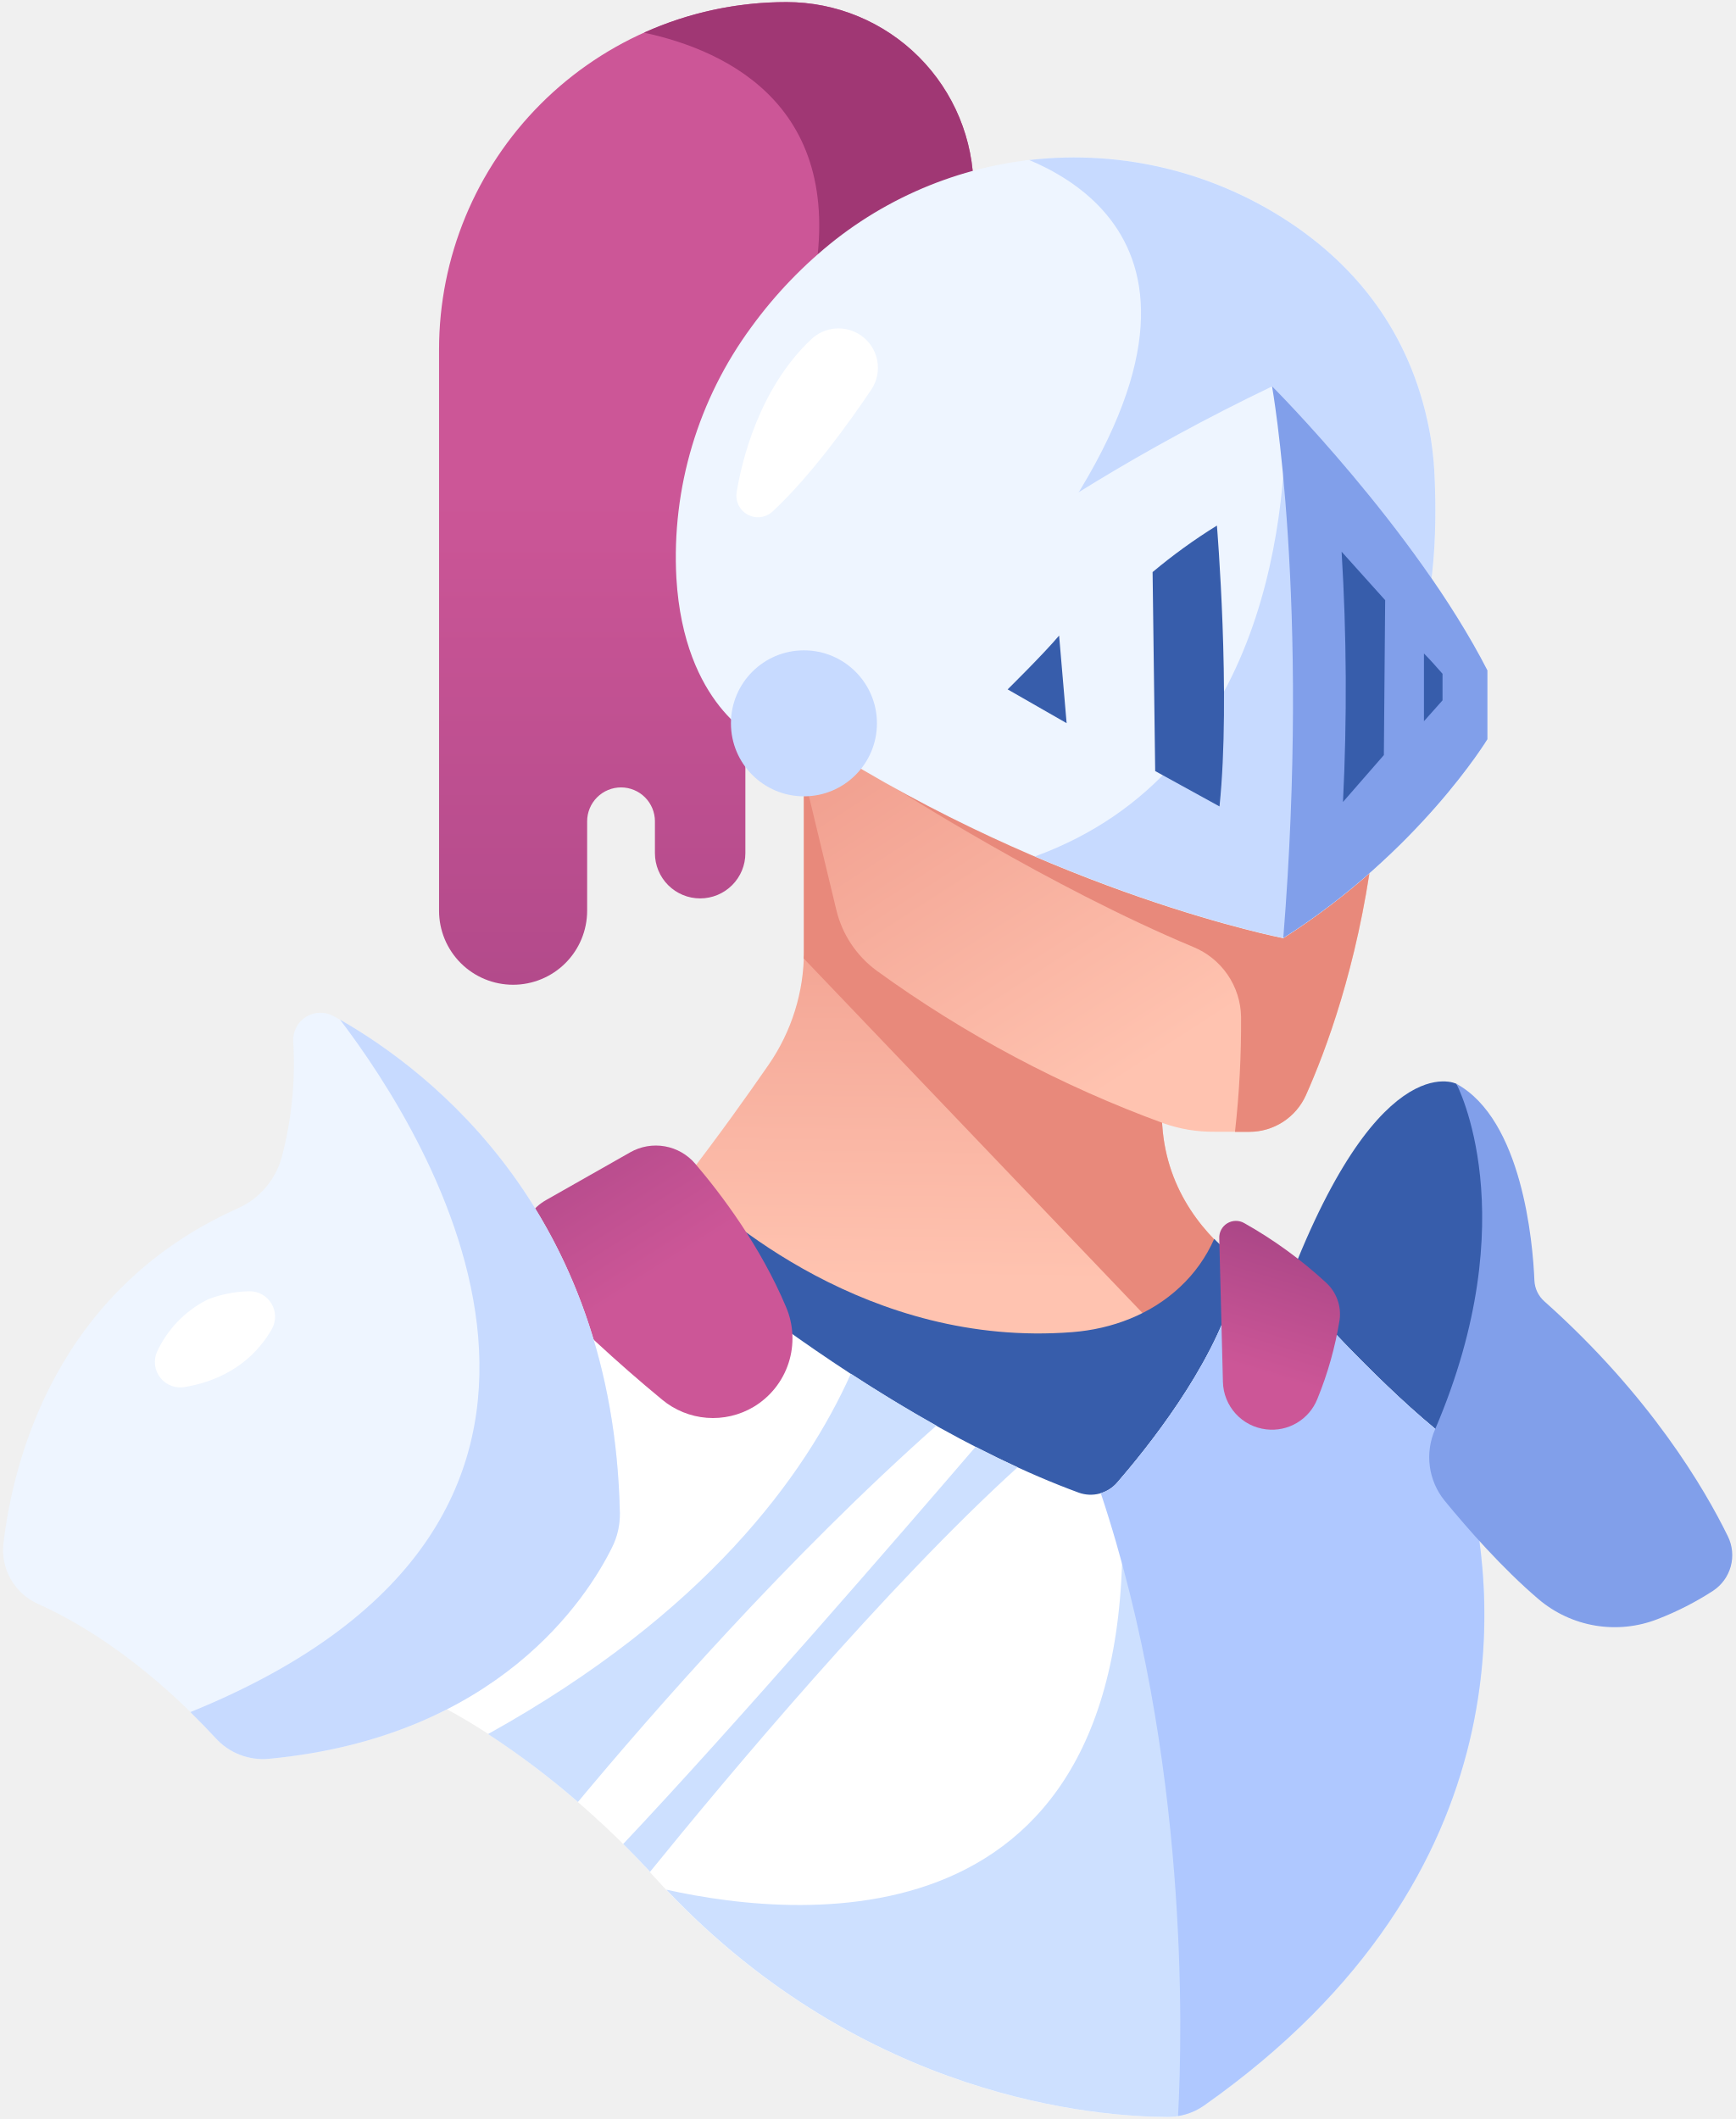
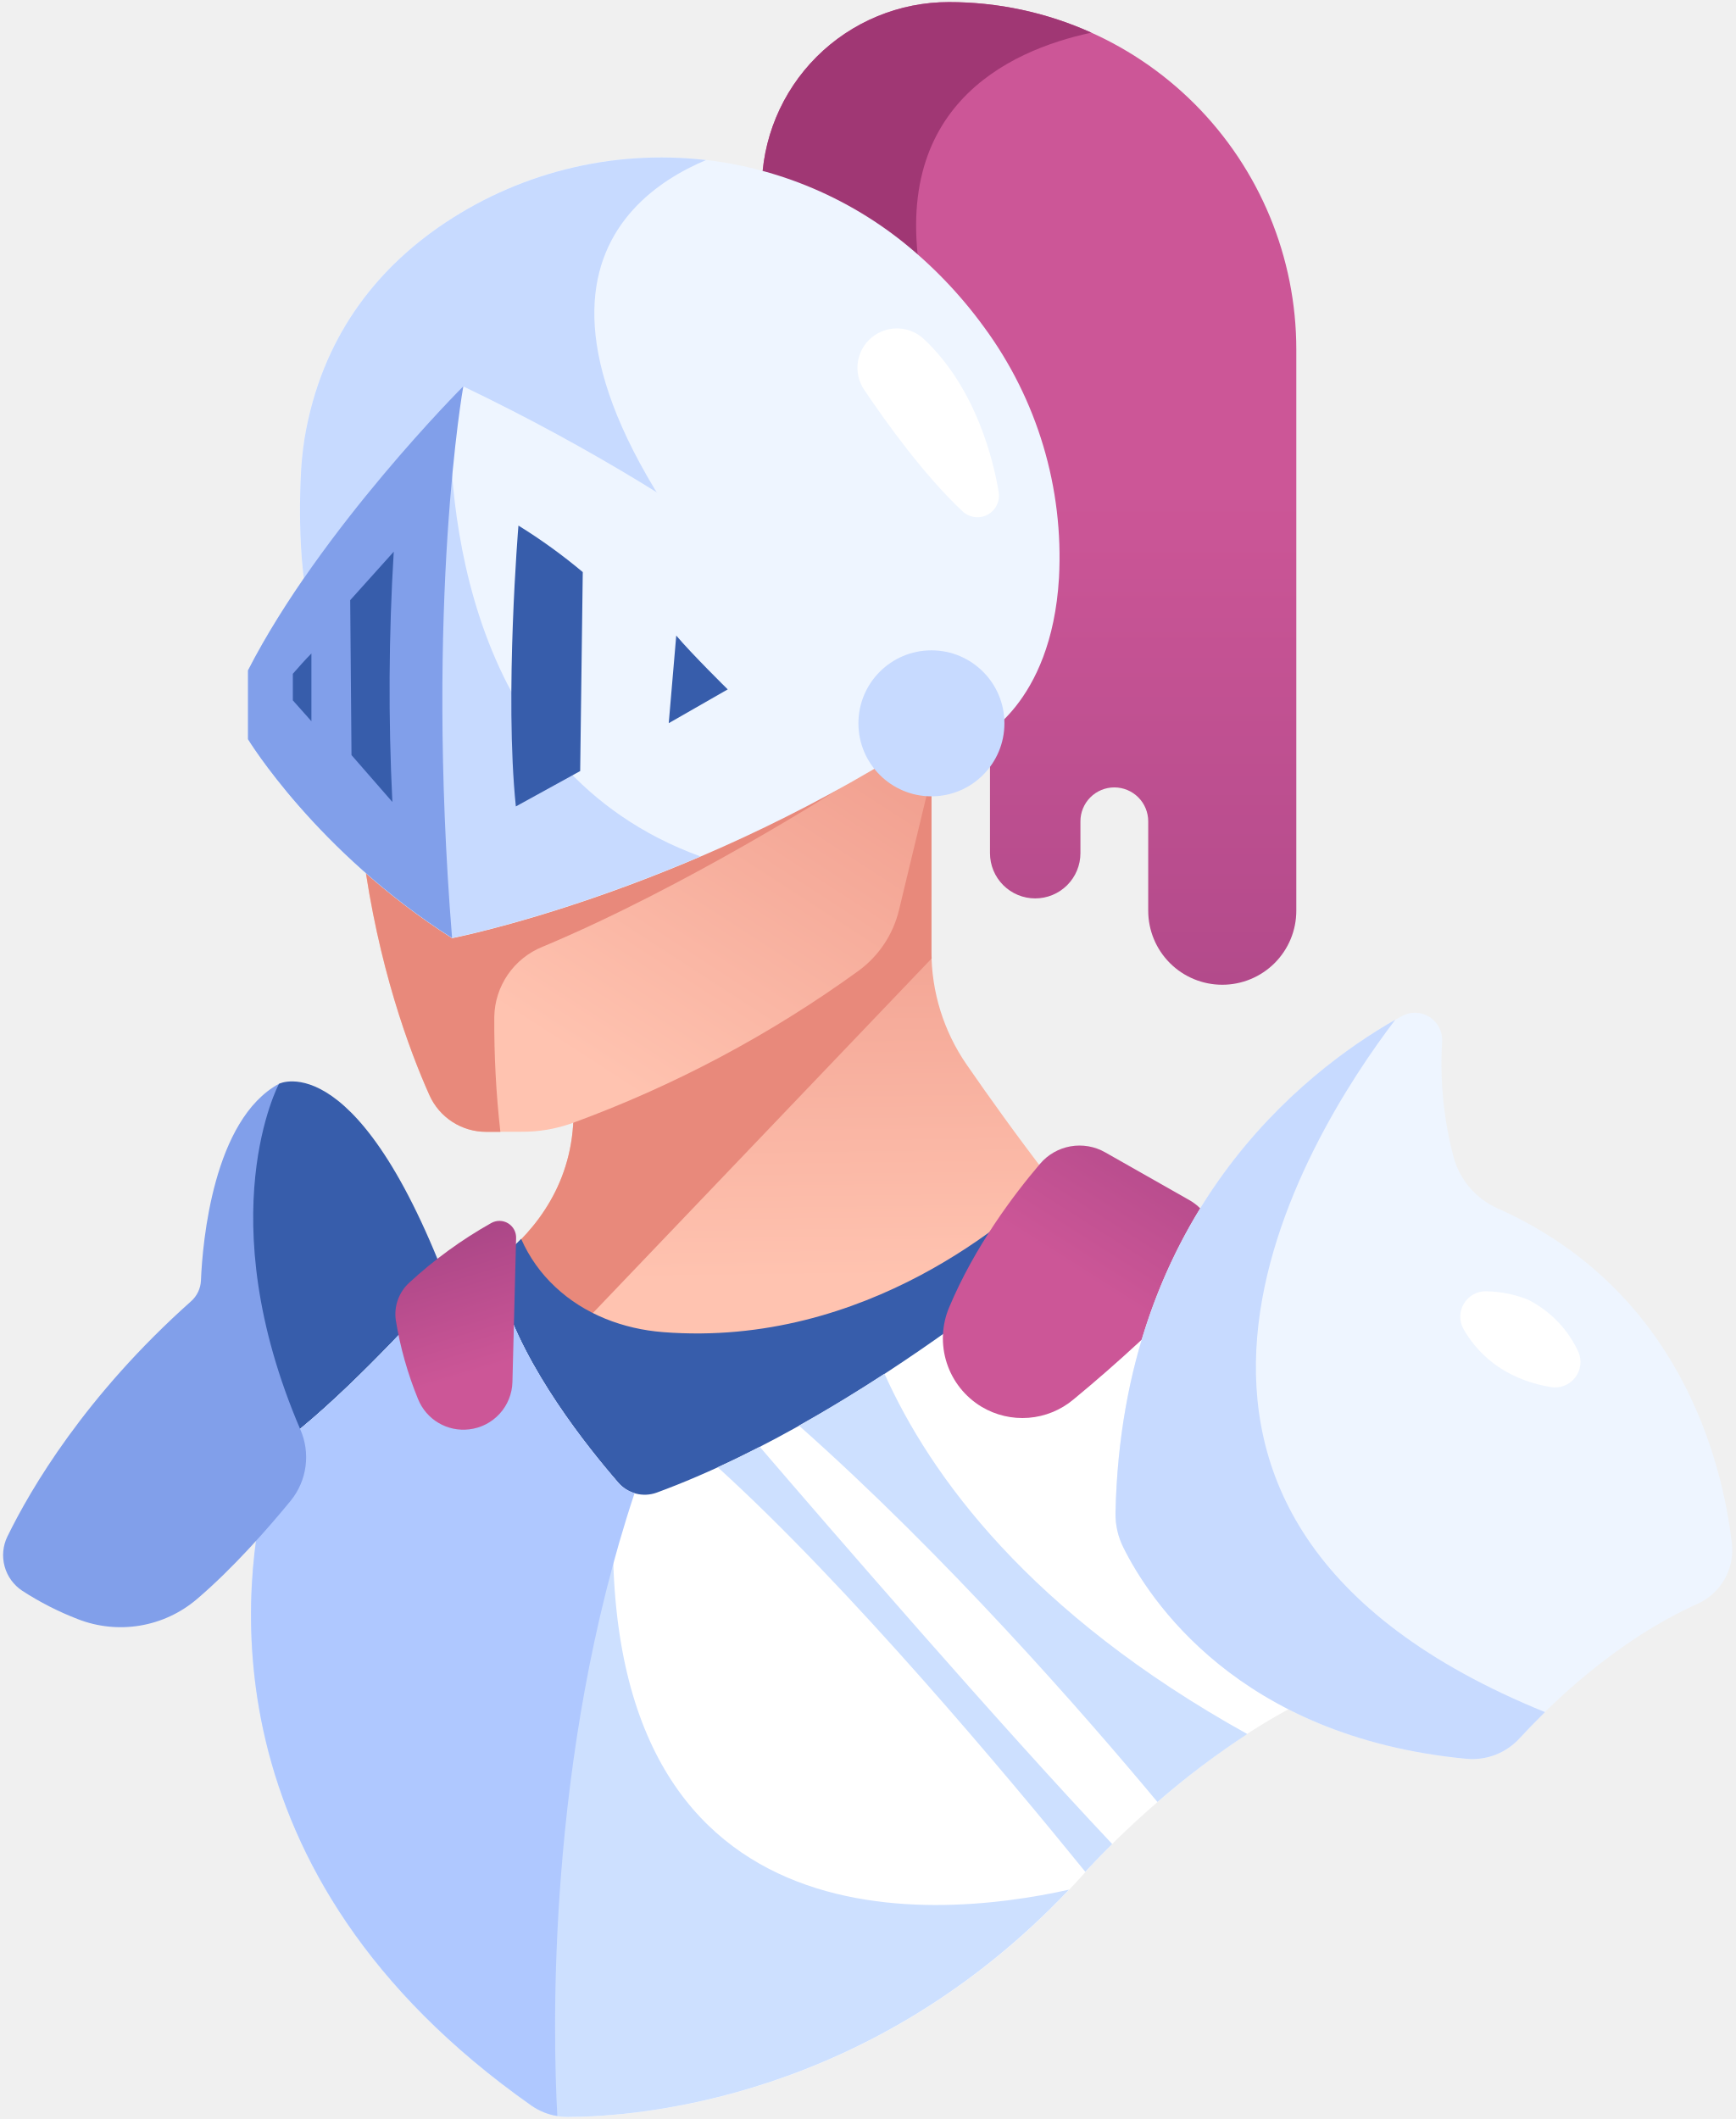
<svg xmlns="http://www.w3.org/2000/svg" width="416" height="508" viewBox="0 0 416 508" fill="none">
-   <path d="M349.12 259.82C349.12 259.82 329.46 249.88 306.75 313.25L345.8 353.66C345.8 353.66 373.43 292.26 349.12 259.82Z" fill="#375DAB" />
-   <path d="M192.72 185.89V228.09C192.725 237.793 189.774 247.267 184.26 255.25C174.05 270.03 156.26 294.57 140.36 310.49C140.36 310.49 200.51 353.69 268.36 376.11L312.07 311C312.07 311 276.32 298.42 278.61 263.42L192.72 185.89Z" fill="url(#paint0_linear_4_670)" />
-   <path d="M278.61 263.46L192.72 185.89V228.09C192.72 228.65 192.72 229.21 192.66 229.77L294.82 336.7L312.07 311C312.07 311 276.32 298.46 278.61 263.46Z" fill="#E8897B" />
-   <path d="M140.36 310.49C140.36 310.49 200.51 353.69 268.36 376.11L312.07 311C304.168 307.853 297.014 303.084 291.07 297C289.153 301.361 286.366 305.284 282.88 308.53C275.88 315.11 266.61 318.61 257.05 319.36C208.17 323.18 172.57 291.42 164.05 282.96C156.717 292.607 148.806 301.801 140.36 310.49Z" fill="#375DAB" />
-   <path d="M90.63 353.44L155.89 293.17C155.89 293.17 207.28 339 258.62 357.85C260.216 358.421 261.947 358.495 263.585 358.063C265.224 357.631 266.693 356.713 267.8 355.43C275.01 347.13 290.3 328.07 295.66 309.94L312.07 311.04C312.07 311.04 328.92 330.04 343.8 342.34C347.671 345.485 350.45 349.772 351.74 354.59C357.88 378.11 367.97 448.89 288.58 504.79C286.022 506.57 282.977 507.516 279.86 507.5C262.49 507.5 203.12 503.02 154.38 447.2C154.38 447.2 128.83 419.02 99.17 405.84C94.017 403.536 89.573 399.898 86.294 395.303C83.016 390.708 81.023 385.322 80.52 379.7C80.082 374.841 80.766 369.946 82.519 365.393C84.272 360.84 87.047 356.751 90.63 353.44Z" fill="white" />
-   <path d="M343.8 342.34C328.92 330.05 312.07 311.04 312.07 311.04L295.69 310C290.49 327.54 276.02 345.92 268.56 354.6C276.38 467.92 192.97 460.42 159.73 453.02C207.39 503.33 263.15 507.48 279.9 507.51C283.016 507.526 286.062 506.58 288.62 504.8C368.01 448.9 357.92 378.12 351.78 354.6C350.481 349.773 347.688 345.482 343.8 342.34Z" fill="#CDE0FF" />
-   <path d="M351.74 354.59C350.45 349.772 347.671 345.485 343.8 342.34C328.92 330.05 312.07 311.04 312.07 311.04L295.66 309.94C290.3 328.07 275.01 347.13 267.8 355.43C266.755 356.623 265.397 357.499 263.88 357.96C285 421.41 283.49 487.32 282.4 507.28C284.622 506.927 286.734 506.076 288.58 504.79C368 448.89 357.88 378.11 351.74 354.59Z" fill="#AFC8FF" />
-   <path d="M130.94 287.68L151.08 276.25C153.592 274.821 156.525 274.314 159.371 274.816C162.217 275.318 164.798 276.798 166.67 279C173.03 286.46 182.33 298.82 188.44 313.35C190.251 317.6 190.464 322.361 189.04 326.755C187.616 331.15 184.65 334.881 180.69 337.26C177.295 339.286 173.354 340.207 169.413 339.896C165.472 339.584 161.724 338.055 158.69 335.52C147.946 326.654 137.713 317.185 128.04 307.16C126.728 305.786 125.747 304.13 125.172 302.319C124.597 300.508 124.444 298.59 124.723 296.71C125.003 294.831 125.709 293.04 126.786 291.475C127.864 289.91 129.284 288.612 130.94 287.68Z" fill="url(#paint1_linear_4_670)" />
-   <path d="M292.28 296.87L293.16 331.31C293.23 334.137 294.32 336.843 296.227 338.93C298.134 341.017 300.731 342.346 303.54 342.67C306.093 342.975 308.676 342.43 310.888 341.119C313.101 339.809 314.82 337.806 315.78 335.42C318.285 329.312 320.08 322.937 321.13 316.42C321.35 314.78 321.17 313.11 320.604 311.555C320.038 310 319.103 308.605 317.88 307.49C311.915 301.982 305.327 297.189 298.25 293.21C297.628 292.857 296.923 292.677 296.208 292.69C295.493 292.702 294.795 292.905 294.185 293.279C293.576 293.653 293.077 294.183 292.742 294.814C292.407 295.446 292.248 296.156 292.28 296.87Z" fill="url(#paint2_linear_4_670)" />
-   <path d="M80 243.62C101.51 255.53 147.05 289.35 148.61 362.74C148.646 365.607 147.991 368.44 146.7 371C140.7 383.1 119.34 416.39 64.52 421.64C62.151 421.87 59.761 421.545 57.539 420.691C55.318 419.837 53.325 418.477 51.72 416.72C44.3 408.59 28.72 393.32 9.02 384.47C6.299 383.236 4.039 381.17 2.567 378.57C1.095 375.969 0.487 372.968 0.83 370C3.15 350.28 13.27 309.28 56.93 289.72C59.502 288.588 61.789 286.897 63.625 284.769C65.46 282.641 66.798 280.13 67.54 277.42C69.927 268.386 70.856 259.028 70.29 249.7C70.221 248.53 70.469 247.364 71.006 246.323C71.543 245.282 72.35 244.404 73.343 243.783C74.336 243.161 75.478 242.818 76.649 242.789C77.821 242.76 78.978 243.047 80 243.62Z" fill="#EEF5FF" />
-   <path d="M146.7 371C147.989 368.429 148.637 365.585 148.59 362.71C147.06 290.99 103.59 257.08 81.51 244.45C102.88 272.51 160.41 363.82 45.64 410.45C48.01 412.78 50.09 414.94 51.72 416.72C53.325 418.477 55.318 419.837 57.539 420.691C59.761 421.545 62.151 421.87 64.52 421.64C119.34 416.42 140.69 383.13 146.7 371Z" fill="#C7DAFF" />
-   <path d="M37.63 324.09C40.069 318.799 44.19 314.464 49.35 311.76C49.629 311.602 49.919 311.469 50.22 311.36C53.285 310.232 56.516 309.624 59.78 309.56C60.848 309.547 61.901 309.815 62.832 310.338C63.764 310.86 64.541 311.618 65.088 312.536C65.634 313.454 65.929 314.499 65.943 315.567C65.958 316.635 65.691 317.688 65.17 318.62C62.17 323.88 56.17 330.47 44.36 332.51C43.271 332.716 42.147 332.621 41.108 332.236C40.069 331.851 39.154 331.19 38.462 330.325C37.77 329.459 37.327 328.421 37.181 327.323C37.034 326.224 37.189 325.107 37.63 324.09Z" fill="white" />
-   <path d="M233.39 45.35C233.39 33.455 228.665 22.047 220.254 13.636C211.843 5.225 200.435 0.5 188.54 0.5C166.45 0.5 145.265 9.275 129.645 24.895C114.025 40.515 105.25 61.7 105.25 83.79V218.34C105.25 220.67 105.709 222.978 106.601 225.131C107.493 227.284 108.801 229.24 110.449 230.888C112.098 232.535 114.055 233.842 116.208 234.732C118.362 235.623 120.67 236.081 123 236.08C127.706 236.08 132.219 234.211 135.548 230.885C138.876 227.558 140.747 223.046 140.75 218.34V196.9C140.75 194.744 141.607 192.676 143.131 191.151C144.656 189.627 146.724 188.77 148.88 188.77C151.034 188.773 153.1 189.63 154.622 191.155C156.145 192.679 157 194.746 157 196.9V204.54C157 207.415 158.142 210.172 160.175 212.205C162.208 214.238 164.965 215.38 167.84 215.38C170.715 215.38 173.472 214.238 175.505 212.205C177.538 210.172 178.68 207.415 178.68 204.54V148.85C178.68 148.85 177.21 74.43 233.39 45.35Z" fill="url(#paint3_linear_4_670)" />
-   <path d="M188.54 0.5C176.762 0.494 165.118 2.992 154.38 7.83C174.38 12.1 204.6 25.99 194.31 71.18L201.08 73.88C209.355 61.871 220.449 52.075 233.39 45.35C233.39 39.46 232.23 33.628 229.976 28.187C227.722 22.745 224.418 17.801 220.254 13.636C216.089 9.472 211.145 6.168 205.703 3.914C200.262 1.66 194.43 0.5 188.54 0.5Z" fill="#A03774" />
-   <path d="M181.51 177.15C181.51 177.15 163.96 169.21 162.14 138.56C160.977 117.016 167.34 95.738 180.14 78.37C185.887 70.474 192.694 63.407 200.37 57.37C216.084 45.128 235.31 38.249 255.222 37.743C275.135 37.238 294.685 43.132 311 54.56C325.69 64.83 338.93 80.68 343 105.07C343.518 108.381 343.832 111.721 343.94 115.07C344.39 125.99 344.32 149.07 336.57 158.72L181.51 177.15Z" fill="#EEF5FF" />
-   <path d="M336.56 158.73C344.31 149.08 344.38 126 343.93 115.08C343.822 111.731 343.508 108.391 342.99 105.08C338.89 80.69 325.65 64.84 310.99 54.57C292.272 41.501 269.417 35.738 246.74 38.37C269.74 48.04 306.35 79.47 213.16 173.37L336.56 158.73Z" fill="#C7DAFF" />
-   <path d="M176.59 118C177.75 110.92 181.82 93.22 194.52 81.29C196.089 79.822 198.11 78.93 200.252 78.761C202.395 78.592 204.531 79.156 206.31 80.36C208.376 81.757 209.804 83.916 210.282 86.364C210.76 88.811 210.248 91.348 208.86 93.42C203.47 101.42 194.47 113.95 185.24 122.6C184.342 123.442 183.174 123.936 181.944 123.995C180.715 124.054 179.504 123.673 178.53 122.92C177.792 122.352 177.222 121.594 176.88 120.728C176.539 119.862 176.439 118.919 176.59 118Z" fill="white" />
-   <path d="M192.72 185.89L200.48 218.12C201.873 223.965 205.292 229.127 210.13 232.69C231.279 248.032 254.457 260.36 279 269.32C282.87 270.681 286.948 271.358 291.05 271.32H299.49C302.366 271.323 305.181 270.492 307.595 268.929C310.008 267.365 311.917 265.136 313.09 262.51C317.88 251.79 325.37 231.7 328.99 204.51L203 177.15L192.72 185.89Z" fill="url(#paint4_linear_4_670)" />
-   <path d="M217.69 180.35L214.83 189.07C214.83 189.07 251.39 212.53 286 227C289.348 228.361 292.223 230.675 294.269 233.654C296.315 236.633 297.442 240.147 297.51 243.76C297.57 252.977 297.082 262.19 296.05 271.35H299.46C302.336 271.353 305.151 270.522 307.565 268.959C309.978 267.395 311.887 265.166 313.06 262.54C317.85 251.82 325.34 231.73 328.96 204.54L217.69 180.35Z" fill="#E8897B" />
-   <path d="M194.87 166.64C205.07 156.64 242.01 122.81 304.93 92.64C304.93 92.64 339.2 126.91 356.55 160.76V177.27C356.55 177.27 340.21 204.18 307.63 224.92C307.63 224.92 253.19 214.38 196.1 178C194.524 176.99 193.394 175.416 192.94 173.6C192.622 172.373 192.633 171.083 192.972 169.861C193.311 168.64 193.965 167.529 194.87 166.64Z" fill="#EEF5FF" />
-   <path d="M248.11 205.31C282.31 219.95 307.63 224.87 307.63 224.87C340.21 204.13 356.55 177.22 356.55 177.22V160.71C342.41 133.11 317.02 105.24 308.12 95.89C308.76 120.46 304.72 184.66 248.11 205.31Z" fill="#C7DAFF" />
-   <path d="M356.55 177.22V160.71C339.2 126.86 304.93 92.59 304.93 92.59C304.93 92.59 314.14 143.88 307.63 224.87C340.21 204.13 356.55 177.22 356.55 177.22Z" fill="#819FEA" />
-   <path d="M276.3 137.15C281.166 133.069 286.319 129.342 291.72 126C291.72 126 295.1 166.66 292.34 193.33L276.92 184.85L276.3 137.15Z" fill="#375DAB" />
-   <path d="M253.89 152.37L255.69 173.37L241.55 165.27C241.55 165.27 250.14 156.82 253.89 152.37Z" fill="#375DAB" />
-   <path d="M321.61 132.26C322.821 152.239 322.931 172.269 321.94 192.26L331.74 181.02L332.05 143.88L321.61 132.26Z" fill="#375DAB" />
-   <path d="M345.8 161.53C344.45 159.97 342.8 158.13 341.35 156.66V172.9L345.8 167.9V161.53Z" fill="#375DAB" />
-   <path d="M192.72 190.91C202.385 190.91 210.22 183.075 210.22 173.41C210.22 163.745 202.385 155.91 192.72 155.91C183.055 155.91 175.22 163.745 175.22 173.41C175.22 183.075 183.055 190.91 192.72 190.91Z" fill="#C7DAFF" />
-   <path d="M349.12 259.82C349.12 259.82 366 291.41 344 342.71C342.787 345.48 342.356 348.529 342.755 351.526C343.153 354.523 344.365 357.354 346.26 359.71C351.76 366.42 360.15 376 368.84 383.4C372.718 386.69 377.412 388.87 382.428 389.71C387.443 390.55 392.592 390.018 397.33 388.17C402.001 386.37 406.472 384.088 410.67 381.36C412.738 379.992 414.239 377.92 414.894 375.529C415.548 373.138 415.313 370.59 414.23 368.36C408.66 356.96 395.59 334.6 370.23 311.99C369.514 311.361 368.932 310.594 368.519 309.735C368.107 308.876 367.872 307.942 367.83 306.99C367.45 297.66 364.86 268.4 349.12 259.82Z" fill="#819FEA" />
-   <path d="M138.54 432C156.16 410.84 189 373.23 224.47 341.77C217.34 337.77 210.47 333.56 203.97 329.33C193 353.8 169.13 386.75 117 415.71C124.543 420.643 131.74 426.086 138.54 432Z" fill="#CDE0FF" />
-   <path d="M243.94 351.76C240.56 350.21 237.2 348.56 233.87 346.85C216.48 367.1 176.7 413.11 149.39 442.07C152.56 445.2 154.39 447.2 154.39 447.2C154.86 447.74 155.39 448.2 155.81 448.76C174.43 425.8 212.5 380.29 243.94 351.76Z" fill="#CDE0FF" />
+   <path d="M66.88 259.82C66.88 259.82 86.54 249.88 109.25 313.25L70.2 353.66C70.2 353.66 42.57 292.26 66.88 259.82Z" fill="#375DAB" />
+   <path d="M223.28 185.89V228.09C223.274 237.793 226.226 247.267 231.74 255.25C241.95 270.03 259.74 294.57 275.64 310.49C275.64 310.49 215.49 353.69 147.64 376.11L103.93 311C103.93 311 139.68 298.42 137.39 263.42L223.28 185.89Z" fill="url(#paint0_linear_1_1011)" />
+   <path d="M137.39 263.46L223.28 185.89V228.09C223.28 228.65 223.28 229.21 223.34 229.77L121.18 336.7L103.93 311C103.93 311 139.68 298.46 137.39 263.46Z" fill="#E8897B" />
+   <path d="M275.64 310.49C275.64 310.49 215.49 353.69 147.64 376.11L103.93 311C111.832 307.853 118.986 303.084 124.93 297C126.847 301.361 129.634 305.284 133.12 308.53C140.12 315.11 149.39 318.61 158.95 319.36C207.83 323.18 243.43 291.42 251.95 282.96C259.283 292.607 267.194 301.801 275.64 310.49Z" fill="#375DAB" />
+   <path d="M325.37 353.44L260.11 293.17C260.11 293.17 208.72 339 157.38 357.85C155.784 358.421 154.053 358.495 152.415 358.063C150.776 357.631 149.307 356.713 148.2 355.43C140.99 347.13 125.7 328.07 120.34 309.94L103.93 311.04C103.93 311.04 87.08 330.04 72.2 342.34C68.329 345.485 65.55 349.772 64.26 354.59C58.12 378.11 48.03 448.89 127.42 504.79C129.978 506.57 133.024 507.516 136.14 507.5C153.51 507.5 212.88 503.02 261.62 447.2C261.62 447.2 287.17 419.02 316.83 405.84C321.983 403.535 326.427 399.898 329.706 395.303C332.984 390.708 334.977 385.322 335.48 379.7C335.918 374.841 335.234 369.946 333.481 365.393C331.728 360.84 328.953 356.751 325.37 353.44Z" fill="white" />
+   <path d="M72.2 342.34C87.08 330.05 103.93 311.04 103.93 311.04L120.31 310C125.51 327.54 139.98 345.92 147.44 354.6C139.62 467.92 223.03 460.42 256.27 453.02C208.61 503.33 152.85 507.48 136.1 507.51C132.984 507.526 129.938 506.58 127.38 504.8C47.99 448.9 58.08 378.12 64.22 354.6C65.519 349.773 68.312 345.482 72.2 342.34Z" fill="#CDE0FF" />
+   <path d="M64.26 354.59C65.55 349.772 68.329 345.485 72.2 342.34C87.08 330.05 103.93 311.04 103.93 311.04L120.34 309.94C125.7 328.07 140.99 347.13 148.2 355.43C149.245 356.623 150.603 357.499 152.12 357.96C131 421.41 132.51 487.32 133.6 507.28C131.378 506.927 129.265 506.076 127.42 504.79C48 448.89 58.12 378.11 64.26 354.59Z" fill="#AFC8FF" />
+   <path d="M285.06 287.68L264.92 276.25C262.408 274.821 259.476 274.314 256.63 274.816C253.783 275.318 251.202 276.798 249.33 279C242.97 286.46 233.67 298.82 227.56 313.35C225.749 317.6 225.536 322.361 226.96 326.755C228.385 331.15 231.35 334.881 235.31 337.26C238.705 339.286 242.646 340.207 246.587 339.896C250.529 339.584 254.276 338.055 257.31 335.52C268.054 326.654 278.288 317.185 287.96 307.16C289.272 305.786 290.254 304.13 290.828 302.319C291.403 300.508 291.557 298.59 291.277 296.71C290.997 294.831 290.292 293.04 289.214 291.475C288.137 289.91 286.716 288.612 285.06 287.68Z" fill="url(#paint1_linear_1_1011)" />
+   <path d="M123.72 296.87L122.84 331.31C122.77 334.137 121.68 336.843 119.773 338.93C117.866 341.017 115.269 342.346 112.46 342.67C109.907 342.975 107.324 342.43 105.112 341.119C102.899 339.809 101.18 337.806 100.22 335.42C97.715 329.312 95.92 322.937 94.87 316.42C94.65 314.78 94.83 313.11 95.396 311.555C95.962 310 96.897 308.605 98.12 307.49C104.085 301.982 110.673 297.189 117.75 293.21C118.372 292.857 119.077 292.677 119.792 292.69C120.507 292.702 121.205 292.905 121.815 293.279C122.424 293.653 122.923 294.183 123.258 294.814C123.593 295.446 123.752 296.156 123.72 296.87Z" fill="url(#paint2_linear_1_1011)" />
+   <path d="M336 243.62C314.49 255.53 268.95 289.35 267.39 362.74C267.354 365.607 268.009 368.44 269.3 371C275.3 383.1 296.66 416.39 351.48 421.64C353.849 421.87 356.239 421.545 358.461 420.691C360.683 419.837 362.675 418.477 364.28 416.72C371.7 408.59 387.28 393.32 406.98 384.47C409.701 383.236 411.961 381.17 413.433 378.57C414.905 375.969 415.513 372.968 415.17 370C412.85 350.28 402.73 309.28 359.07 289.72C356.498 288.588 354.211 286.897 352.375 284.769C350.54 282.641 349.202 280.13 348.46 277.42C346.073 268.386 345.144 259.028 345.71 249.7C345.779 248.53 345.532 247.364 344.994 246.323C344.457 245.282 343.65 244.404 342.657 243.783C341.664 243.161 340.522 242.818 339.351 242.789C338.179 242.76 337.022 243.047 336 243.62Z" fill="#EEF5FF" />
+   <path d="M269.3 371C268.011 368.429 267.363 365.585 267.41 362.71C268.94 290.99 312.41 257.08 334.49 244.45C313.12 272.51 255.59 363.82 370.36 410.45C367.99 412.78 365.91 414.94 364.28 416.72C362.675 418.477 360.682 419.837 358.461 420.691C356.239 421.545 353.849 421.87 351.48 421.64C296.66 416.42 275.31 383.13 269.3 371Z" fill="#C7DAFF" />
+   <path d="M378.37 324.09C375.931 318.799 371.811 314.464 366.65 311.76C366.372 311.602 366.081 311.469 365.78 311.36C362.716 310.232 359.485 309.624 356.22 309.56C355.152 309.547 354.1 309.815 353.168 310.338C352.237 310.86 351.459 311.618 350.913 312.536C350.367 313.454 350.072 314.499 350.057 315.567C350.043 316.635 350.309 317.688 350.83 318.62C353.83 323.88 359.83 330.47 371.64 332.51C372.729 332.716 373.853 332.621 374.893 332.236C375.932 331.851 376.846 331.19 377.538 330.325C378.23 329.459 378.673 328.421 378.82 327.323C378.966 326.224 378.811 325.107 378.37 324.09Z" fill="white" />
+   <path d="M182.61 45.35C182.61 33.455 187.335 22.047 195.746 13.636C204.157 5.225 215.565 0.5 227.46 0.5C249.55 0.5 270.735 9.275 286.355 24.895C301.975 40.515 310.75 61.7 310.75 83.79V218.34C310.75 220.67 310.291 222.978 309.399 225.131C308.507 227.284 307.199 229.24 305.551 230.888C303.902 232.535 301.945 233.842 299.792 234.732C297.638 235.623 295.33 236.081 293 236.08C288.294 236.08 283.781 234.211 280.452 230.885C277.124 227.558 275.253 223.046 275.25 218.34V196.9C275.25 194.744 274.393 192.676 272.869 191.151C271.344 189.627 269.276 188.77 267.12 188.77C264.966 188.773 262.9 189.63 261.378 191.155C259.855 192.679 259 194.746 259 196.9V204.54C259 207.415 257.858 210.172 255.825 212.205C253.792 214.238 251.035 215.38 248.16 215.38C245.285 215.38 242.528 214.238 240.495 212.205C238.462 210.172 237.32 207.415 237.32 204.54V148.85C237.32 148.85 238.79 74.43 182.61 45.35Z" fill="url(#paint3_linear_1_1011)" />
+   <path d="M227.46 0.5C239.238 0.494 250.882 2.992 261.62 7.83C241.62 12.1 211.4 25.99 221.69 71.18L214.92 73.88C206.645 61.871 195.551 52.075 182.61 45.35C182.61 39.46 183.77 33.628 186.024 28.187C188.278 22.745 191.582 17.801 195.746 13.636C199.911 9.472 204.855 6.168 210.297 3.914C215.738 1.66 221.57 0.5 227.46 0.5Z" fill="#A03774" />
+   <path d="M234.49 177.15C234.49 177.15 252.04 169.21 253.86 138.56C255.023 117.016 248.66 95.738 235.86 78.37C230.114 70.474 223.306 63.407 215.63 57.37C199.916 45.128 180.691 38.249 160.778 37.743C140.865 37.238 121.315 43.132 105 54.56C90.31 64.83 77.07 80.68 73 105.07C72.482 108.381 72.168 111.721 72.06 115.07C71.61 125.99 71.68 149.07 79.43 158.72L234.49 177.15Z" fill="#EEF5FF" />
+   <path d="M79.44 158.73C71.69 149.08 71.62 126 72.07 115.08C72.178 111.731 72.492 108.391 73.01 105.08C77.11 80.69 90.35 64.84 105.01 54.57C123.728 41.501 146.583 35.738 169.26 38.37C146.26 48.04 109.65 79.47 202.84 173.37L79.44 158.73Z" fill="#C7DAFF" />
+   <path d="M239.41 118C238.25 110.92 234.18 93.22 221.48 81.29C219.911 79.822 217.89 78.93 215.748 78.761C213.606 78.592 211.47 79.156 209.69 80.36C207.624 81.757 206.196 83.916 205.719 86.364C205.241 88.811 205.752 91.348 207.14 93.42C212.53 101.42 221.53 113.95 230.76 122.6C231.658 123.442 232.826 123.936 234.056 123.995C235.286 124.054 236.496 123.673 237.47 122.92C238.208 122.352 238.778 121.594 239.12 120.728C239.461 119.862 239.562 118.919 239.41 118Z" fill="white" />
+   <path d="M223.28 185.89L215.52 218.12C214.127 223.965 210.708 229.127 205.87 232.69C184.722 248.032 161.543 260.36 137 269.32C133.13 270.681 129.052 271.358 124.95 271.32H116.51C113.634 271.323 110.819 270.492 108.406 268.929C105.992 267.365 104.083 265.136 102.91 262.51C98.12 251.79 90.63 231.7 87.01 204.51L213 177.15L223.28 185.89Z" fill="url(#paint4_linear_1_1011)" />
+   <path d="M198.31 180.35L201.17 189.07C201.17 189.07 164.61 212.53 130 227C126.652 228.361 123.777 230.675 121.731 233.654C119.685 236.633 118.558 240.147 118.49 243.76C118.431 252.978 118.918 262.19 119.95 271.35H116.54C113.664 271.353 110.849 270.522 108.436 268.959C106.022 267.395 104.113 265.166 102.94 262.54C98.15 251.82 90.66 231.73 87.04 204.54L198.31 180.35Z" fill="#E8897B" />
+   <path d="M221.13 166.64C210.93 156.64 173.99 122.81 111.07 92.64C111.07 92.64 76.8 126.91 59.45 160.76V177.27C59.45 177.27 75.79 204.18 108.37 224.92C108.37 224.92 162.81 214.38 219.9 178C221.476 176.99 222.606 175.416 223.06 173.6C223.378 172.373 223.367 171.083 223.028 169.861C222.689 168.64 222.035 167.529 221.13 166.64Z" fill="#EEF5FF" />
+   <path d="M167.89 205.31C133.69 219.95 108.37 224.87 108.37 224.87C75.79 204.13 59.45 177.22 59.45 177.22V160.71C73.59 133.11 98.98 105.24 107.88 95.89C107.24 120.46 111.28 184.66 167.89 205.31Z" fill="#C7DAFF" />
+   <path d="M59.45 177.22V160.71C76.8 126.86 111.07 92.59 111.07 92.59C111.07 92.59 101.86 143.88 108.37 224.87C75.79 204.13 59.45 177.22 59.45 177.22Z" fill="#819FEA" />
+   <path d="M139.7 137.15C134.834 133.069 129.681 129.342 124.28 126C124.28 126 120.9 166.66 123.66 193.33L139.08 184.85L139.7 137.15Z" fill="#375DAB" />
+   <path d="M162.11 152.37L160.31 173.37L174.45 165.27C174.45 165.27 165.86 156.82 162.11 152.37Z" fill="#375DAB" />
+   <path d="M94.39 132.26C93.179 152.239 93.069 172.269 94.06 192.26L84.26 181.02L83.95 143.88L94.39 132.26Z" fill="#375DAB" />
+   <path d="M70.2 161.53C71.55 159.97 73.2 158.13 74.65 156.66V172.9L70.2 167.9V161.53Z" fill="#375DAB" />
+   <path d="M223.28 190.91C213.615 190.91 205.78 183.075 205.78 173.41C205.78 163.745 213.615 155.91 223.28 155.91C232.945 155.91 240.78 163.745 240.78 173.41C240.78 183.075 232.945 190.91 223.28 190.91Z" fill="#C7DAFF" />
+   <path d="M66.88 259.82C66.88 259.82 50 291.41 72 342.71C73.213 345.48 73.644 348.529 73.245 351.526C72.847 354.523 71.635 357.354 69.74 359.71C64.24 366.42 55.85 376 47.16 383.4C43.282 386.69 38.587 388.87 33.572 389.71C28.557 390.55 23.408 390.018 18.67 388.17C13.999 386.37 9.528 384.088 5.33 381.36C3.262 379.992 1.761 377.92 1.106 375.529C0.452 373.138 0.687 370.59 1.77 368.36C7.34 356.96 20.41 334.6 45.77 311.99C46.486 311.361 47.068 310.594 47.481 309.735C47.893 308.876 48.128 307.942 48.17 306.99C48.55 297.66 51.14 268.4 66.88 259.82Z" fill="#819FEA" />
+   <path d="M277.46 432C259.84 410.84 227 373.23 191.53 341.77C198.66 337.77 205.53 333.56 212.03 329.33C223 353.8 246.87 386.75 299 415.71C291.457 420.643 284.26 426.086 277.46 432Z" fill="#CDE0FF" />
+   <path d="M172.06 351.76C175.44 350.21 178.8 348.56 182.13 346.85C199.52 367.1 239.3 413.11 266.61 442.07C263.44 445.2 261.61 447.2 261.61 447.2C261.14 447.74 260.61 448.2 260.19 448.76C241.57 425.8 203.5 380.29 172.06 351.76Z" fill="#CDE0FF" />
  <defs>
-     <linearGradient id="paint0_linear_4_670" x1="226.24" y1="308.22" x2="228.25" y2="153.14" gradientUnits="userSpaceOnUse">
+     <linearGradient id="paint0_linear_1_1011" x1="189.76" y1="308.22" x2="187.75" y2="153.14" gradientUnits="userSpaceOnUse">
      <stop offset="0.01" stop-color="#FFC3B0" />
      <stop offset="1" stop-color="#E8897B" />
    </linearGradient>
-     <linearGradient id="paint1_linear_4_670" x1="156.37" y1="306.03" x2="105.74" y2="226.22" gradientUnits="userSpaceOnUse">
+     <linearGradient id="paint1_linear_1_1011" x1="259.63" y1="306.03" x2="310.26" y2="226.22" gradientUnits="userSpaceOnUse">
      <stop stop-color="#CC5697" />
      <stop offset="1" stop-color="#8E3979" />
    </linearGradient>
-     <linearGradient id="paint2_linear_4_670" x1="300.36" y1="328.73" x2="318.38" y2="268.66" gradientUnits="userSpaceOnUse">
+     <linearGradient id="paint2_linear_1_1011" x1="115.64" y1="328.73" x2="97.62" y2="268.66" gradientUnits="userSpaceOnUse">
      <stop stop-color="#CC5697" />
      <stop offset="1" stop-color="#8E3979" />
    </linearGradient>
-     <linearGradient id="paint3_linear_4_670" x1="169.32" y1="117.61" x2="169.32" y2="409.53" gradientUnits="userSpaceOnUse">
+     <linearGradient id="paint3_linear_1_1011" x1="246.68" y1="117.61" x2="246.68" y2="409.53" gradientUnits="userSpaceOnUse">
      <stop stop-color="#CC5697" />
      <stop offset="1" stop-color="#8E3979" />
    </linearGradient>
-     <linearGradient id="paint4_linear_4_670" x1="288.16" y1="248.76" x2="196.58" y2="107.72" gradientUnits="userSpaceOnUse">
+     <linearGradient id="paint4_linear_1_1011" x1="127.84" y1="248.76" x2="219.42" y2="107.72" gradientUnits="userSpaceOnUse">
      <stop offset="0.01" stop-color="#FFC3B0" />
      <stop offset="1" stop-color="#E8897B" />
    </linearGradient>
  </defs>
</svg>
